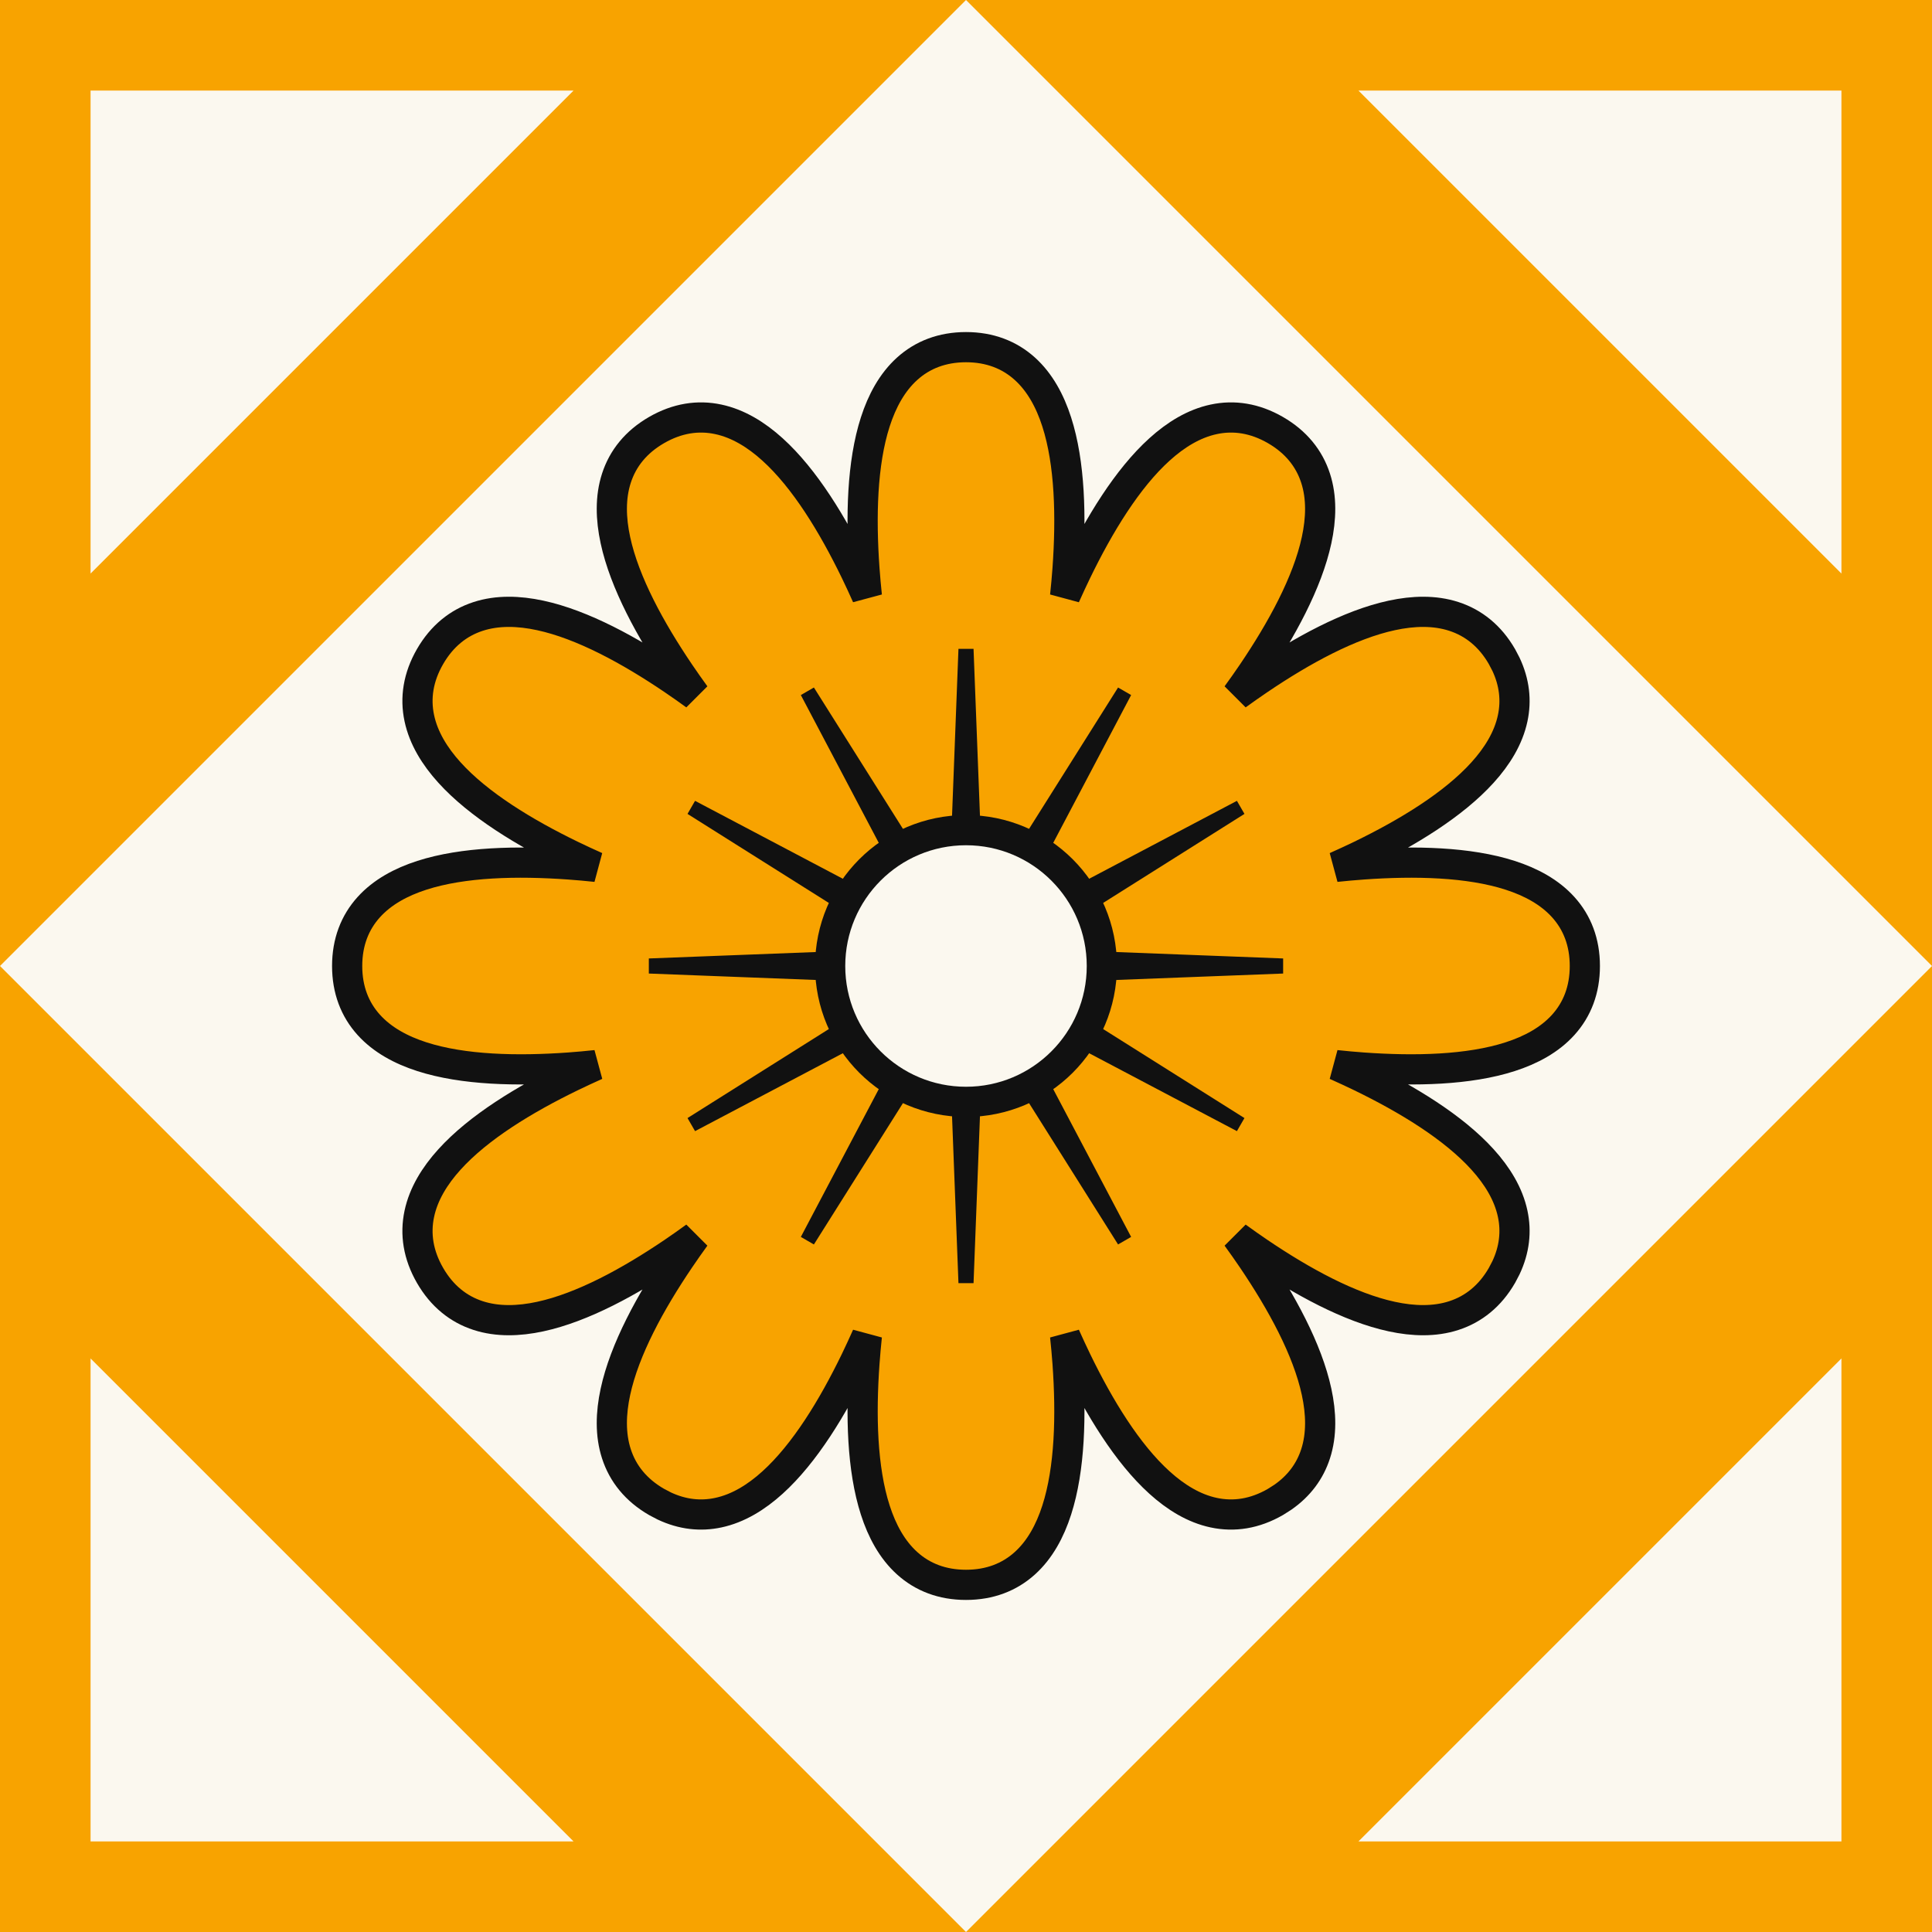
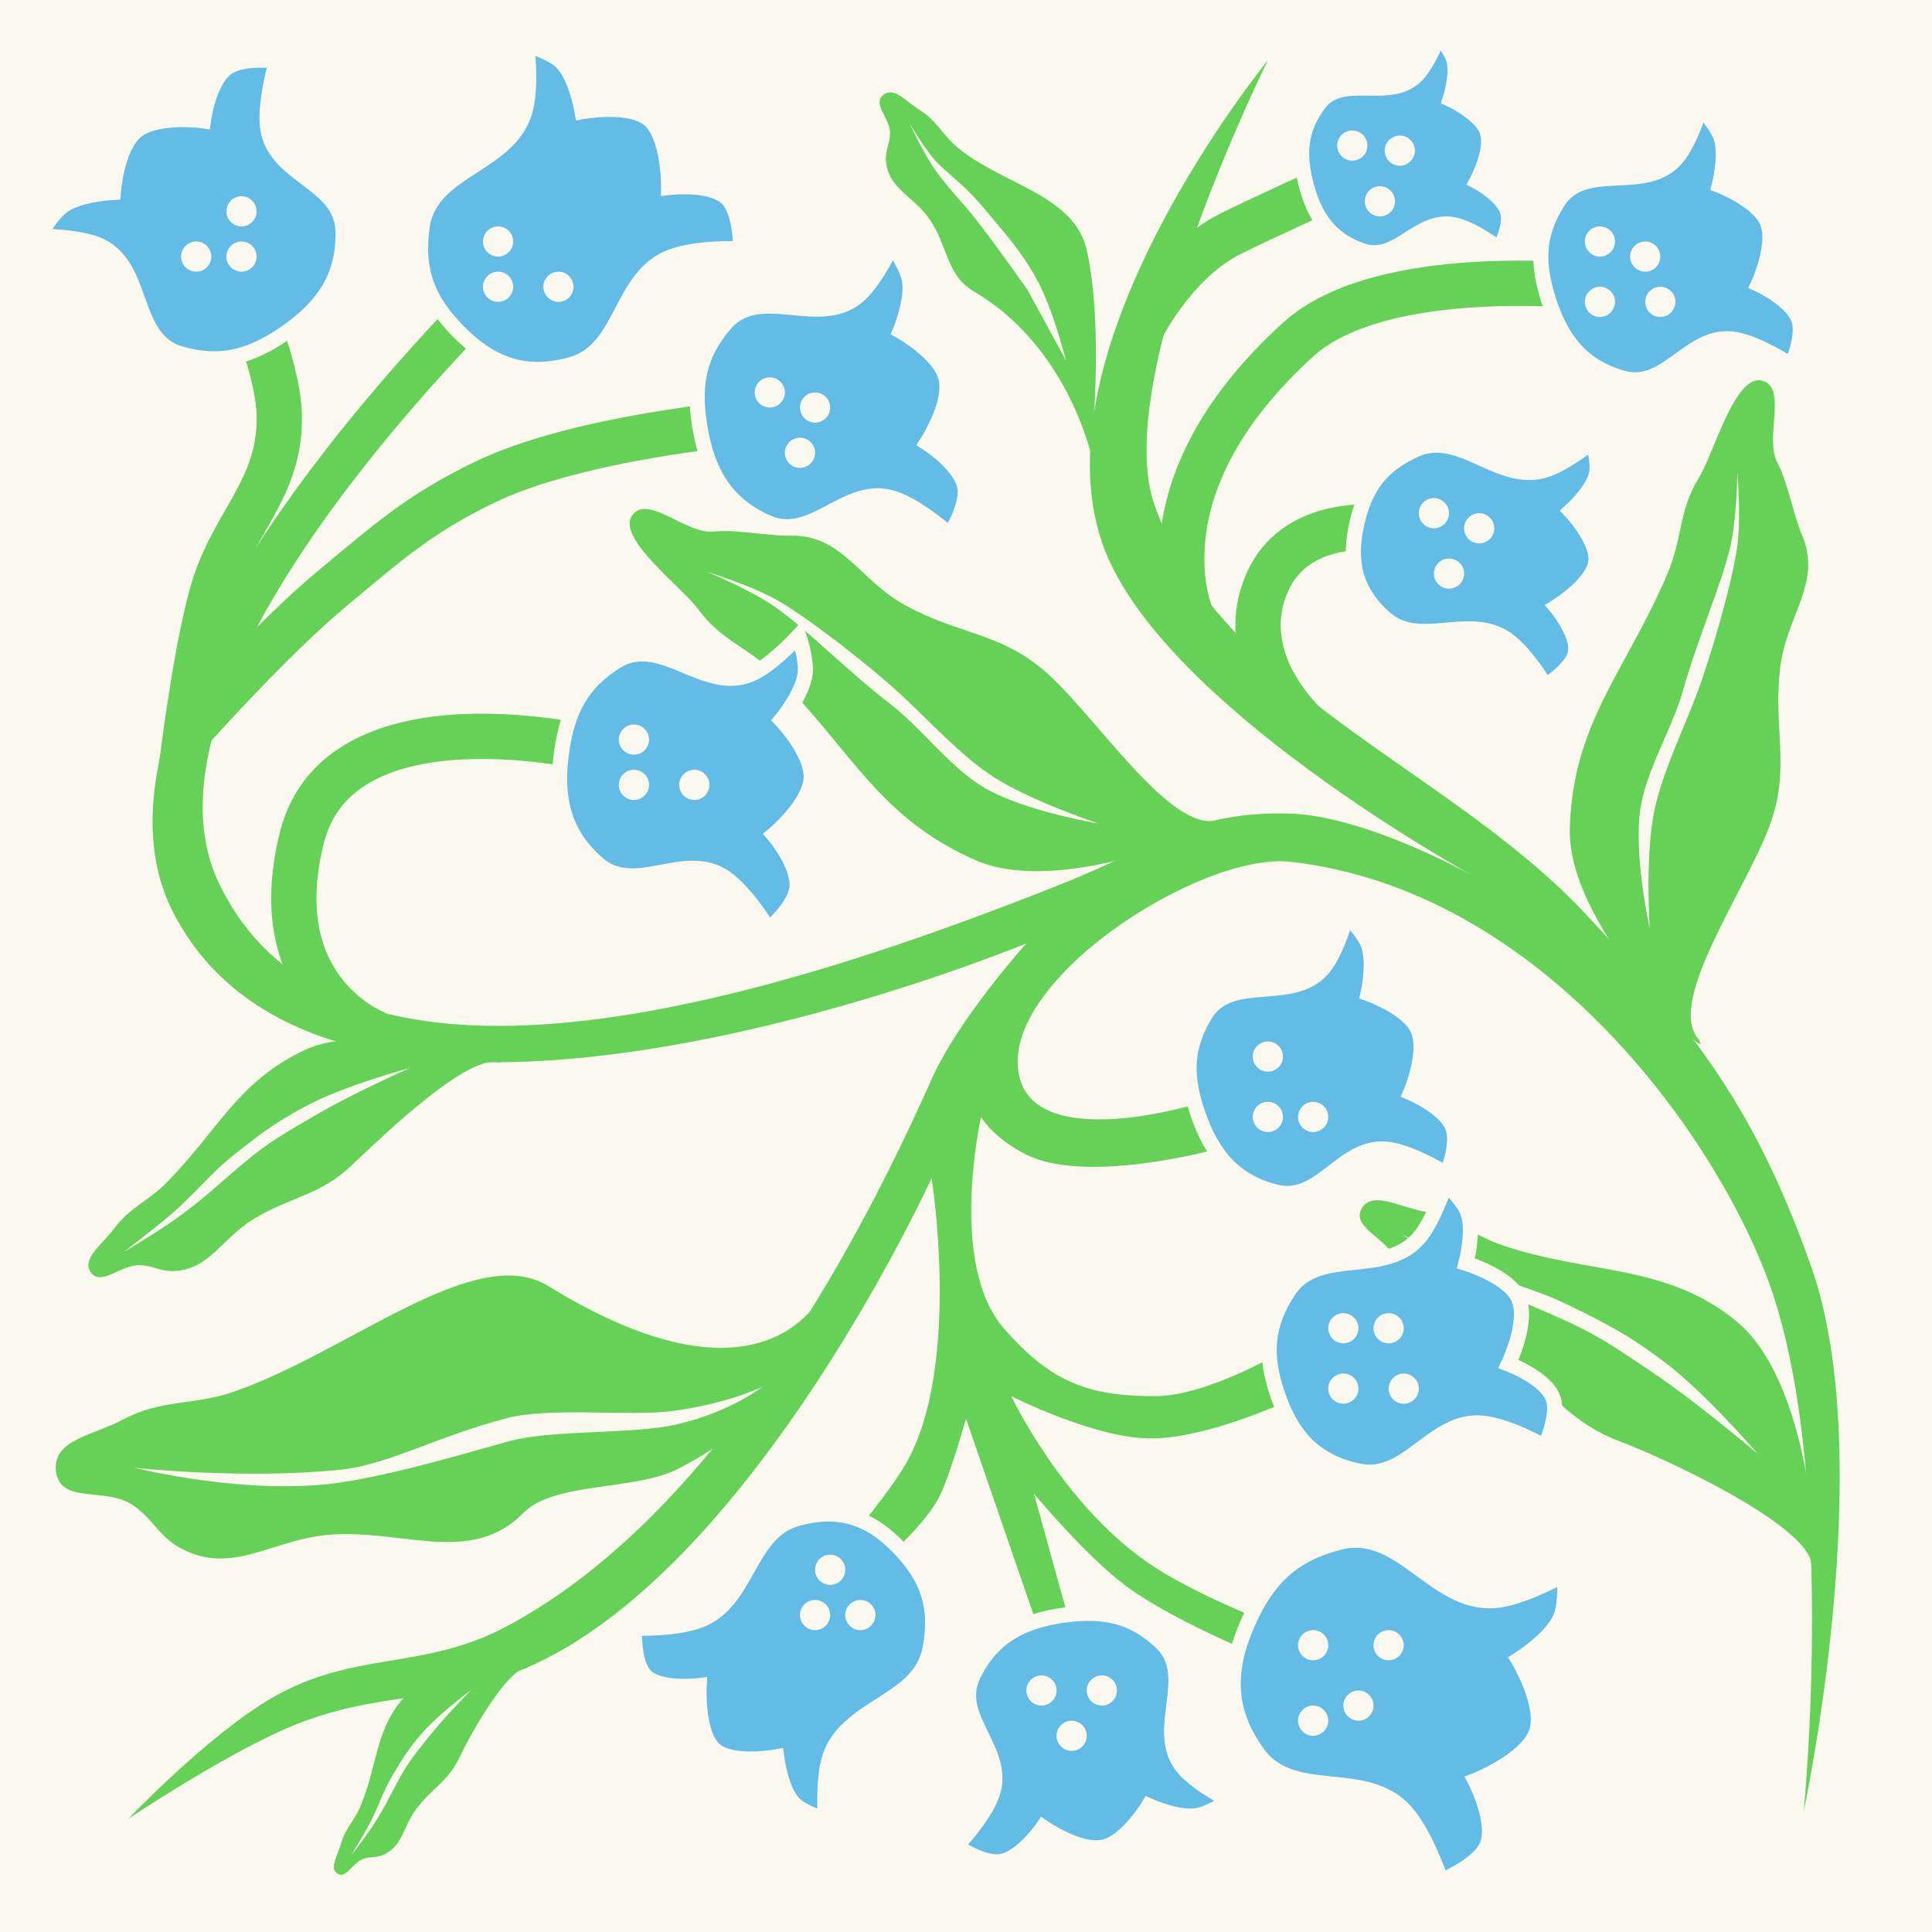
- <svg xmlns="http://www.w3.org/2000/svg" width="64" height="64" viewBox="0 0 64 64" fill="none">
-   <g clip-path="url(#clip0_2741_1999)">
-     <rect width="64" height="64" fill="#F8A300" />
-     <rect width="45.255" height="45.255" transform="translate(0 32) rotate(-45)" fill="#FBF8EF" />
-     <path d="M32 11.5C32.787 11.5 33.438 11.754 33.948 12.214C34.448 12.665 34.783 13.286 35.005 13.976C35.447 15.347 35.487 17.128 35.364 18.848C35.343 19.148 35.314 19.448 35.283 19.745C35.406 19.472 35.532 19.198 35.663 18.928C36.416 17.377 37.342 15.854 38.41 14.888C38.948 14.401 39.548 14.031 40.206 13.891C40.878 13.747 41.569 13.853 42.25 14.246C42.931 14.639 43.368 15.185 43.58 15.839C43.788 16.479 43.767 17.184 43.614 17.893C43.311 19.301 42.455 20.864 41.489 22.292C41.321 22.541 41.146 22.786 40.971 23.028C41.213 22.853 41.459 22.679 41.708 22.511C43.136 21.545 44.699 20.689 46.107 20.386C46.816 20.233 47.521 20.212 48.161 20.42C48.815 20.632 49.361 21.069 49.754 21.75L49.888 22.006C50.169 22.604 50.235 23.206 50.109 23.794C49.969 24.452 49.599 25.052 49.112 25.59C48.146 26.658 46.623 27.584 45.072 28.337C44.801 28.468 44.527 28.593 44.254 28.716C44.552 28.685 44.852 28.657 45.152 28.636C46.872 28.513 48.653 28.553 50.024 28.995C50.715 29.217 51.335 29.552 51.786 30.052C52.246 30.562 52.5 31.213 52.5 32C52.5 32.787 52.246 33.438 51.786 33.948C51.335 34.448 50.715 34.783 50.024 35.005C48.653 35.447 46.872 35.487 45.152 35.364C44.852 35.343 44.552 35.314 44.254 35.283C44.527 35.406 44.801 35.532 45.072 35.663C46.623 36.416 48.146 37.342 49.112 38.41C49.599 38.948 49.969 39.548 50.109 40.206C50.235 40.794 50.169 41.396 49.888 41.994L49.754 42.25C49.361 42.931 48.815 43.368 48.161 43.58C47.521 43.788 46.816 43.767 46.107 43.614C44.699 43.311 43.136 42.455 41.708 41.489C41.459 41.321 41.213 41.146 40.971 40.971C41.146 41.213 41.321 41.459 41.489 41.708C42.455 43.136 43.311 44.699 43.614 46.107C43.767 46.816 43.788 47.521 43.58 48.161C43.395 48.733 43.037 49.222 42.494 49.599L42.25 49.754C41.569 50.147 40.878 50.253 40.206 50.109C39.548 49.969 38.948 49.599 38.41 49.112C37.342 48.146 36.416 46.623 35.663 45.072C35.532 44.801 35.406 44.527 35.283 44.254C35.314 44.552 35.343 44.852 35.364 45.152C35.487 46.872 35.447 48.653 35.005 50.024C34.783 50.715 34.448 51.335 33.948 51.786C33.438 52.246 32.787 52.5 32 52.5C31.213 52.5 30.562 52.246 30.052 51.786C29.552 51.335 29.217 50.715 28.995 50.024C28.553 48.653 28.513 46.872 28.636 45.152C28.657 44.852 28.685 44.552 28.716 44.254C28.593 44.527 28.468 44.801 28.337 45.072C27.584 46.623 26.658 48.146 25.59 49.112C25.052 49.599 24.452 49.969 23.794 50.109C23.206 50.235 22.604 50.169 22.006 49.888L21.75 49.754C21.069 49.361 20.632 48.815 20.42 48.161C20.212 47.521 20.233 46.816 20.386 46.107C20.689 44.699 21.545 43.136 22.511 41.708C22.679 41.459 22.853 41.213 23.028 40.971C22.786 41.146 22.541 41.321 22.292 41.489C20.864 42.455 19.301 43.311 17.893 43.614C17.184 43.767 16.479 43.788 15.839 43.58C15.185 43.368 14.639 42.931 14.246 42.25C13.853 41.569 13.747 40.878 13.891 40.206C14.031 39.548 14.401 38.948 14.888 38.41C15.854 37.342 17.377 36.416 18.928 35.663C19.198 35.532 19.472 35.406 19.745 35.283C19.448 35.314 19.148 35.343 18.848 35.364C17.128 35.487 15.347 35.447 13.976 35.005C13.286 34.783 12.665 34.448 12.214 33.948C11.754 33.438 11.5 32.787 11.5 32C11.5 31.213 11.754 30.562 12.214 30.052C12.665 29.552 13.286 29.217 13.976 28.995C15.347 28.553 17.128 28.513 18.848 28.636C19.148 28.657 19.448 28.685 19.745 28.716C19.472 28.594 19.198 28.468 18.928 28.337C17.377 27.584 15.854 26.658 14.888 25.59C14.401 25.052 14.031 24.452 13.891 23.794C13.747 23.122 13.853 22.431 14.246 21.75C14.639 21.069 15.185 20.632 15.839 20.42C16.479 20.212 17.184 20.233 17.893 20.386C19.301 20.689 20.864 21.545 22.292 22.511C22.541 22.679 22.786 22.853 23.028 23.028C22.853 22.786 22.679 22.541 22.511 22.292C21.545 20.864 20.689 19.301 20.386 17.893C20.233 17.184 20.212 16.479 20.42 15.839C20.632 15.185 21.069 14.639 21.75 14.246C22.431 13.853 23.122 13.747 23.794 13.891C24.452 14.031 25.052 14.401 25.59 14.888C26.658 15.854 27.584 17.377 28.337 18.928C28.468 19.198 28.594 19.472 28.716 19.745C28.685 19.448 28.657 19.148 28.636 18.848C28.513 17.128 28.553 15.347 28.995 13.976C29.217 13.286 29.552 12.665 30.052 12.214C30.562 11.754 31.213 11.5 32 11.5Z" fill="#F8A300" stroke="#111111" />
-     <path d="M32.322 29.875L32.353 30.682L32.783 29.999L37.249 22.908L33.342 30.32L32.965 31.035L33.68 30.658L41.091 26.75L34.001 31.217L33.318 31.646L34.125 31.678L42.496 32L34.125 32.322L33.318 32.353L34.001 32.783L41.091 37.249L33.68 33.342L32.965 32.965L33.342 33.68L37.249 41.091L32.783 34.001L32.353 33.318L32.322 34.125L32 42.496L31.678 34.125L31.646 33.318L31.217 34.001L26.75 41.091L30.658 33.68L31.035 32.965L30.32 33.342L22.908 37.249L29.999 32.783L30.682 32.353L29.875 32.322L21.503 32L29.875 31.678L30.682 31.646L29.999 31.217L22.908 26.75L30.32 30.658L31.035 31.035L30.658 30.32L26.75 22.908L31.217 29.999L31.646 30.682L31.678 29.875L32 21.503L32.322 29.875Z" stroke="#111111" stroke-width="0.5" />
-     <rect x="27.5" y="27.5" width="9" height="9" rx="4.5" fill="#FBF8EF" stroke="#111111" />
-     <path d="M61 45V61H45L61 45Z" fill="#FBF8EF" />
-     <path d="M45 3H61V19L45 3Z" fill="#FBF8EF" />
-     <path d="M19 3H3V19L19 3Z" fill="#FBF8EF" />
-     <path d="M19 61H3V45L19 61Z" fill="#FBF8EF" />
+ <svg xmlns="http://www.w3.org/2000/svg" width="128" height="128" viewBox="0 0 128 128" fill="none">
+   <g clip-path="url(#clip0_2804_474)">
+     <rect width="128" height="128" transform="matrix(0 1 1 0 0 0)" fill="#FBF8EF" />
+     <path d="M94.239 80.241C92.656 79.932 90.842 78.867 90.195 80.104C89.559 81.32 91.824 82.011 92.452 83.391C92.939 84.461 92.693 85.175 93.278 86.214C94.675 88.694 97.345 88.515 99.848 90.148C102.818 92.087 103.901 94.189 107.204 95.448C110.919 96.864 119.501 101 120 103.5C120.499 106 120.5 91.975 114.999 87.5C110.329 83.701 105.284 84.455 99.545 82.504C97.421 81.782 96.415 80.664 94.239 80.241Z" fill="#65D157" />
+     <path d="M116.459 96.322C116.459 96.322 112.976 92.271 110.266 90.23C108.006 88.527 106.552 87.746 103.987 86.5C101.417 85.251 99.771 85.029 97.162 83.864C95.462 83.105 92.876 81.775 92.876 81.775C92.876 81.775 95.289 83.393 96.91 84.305C99.413 85.713 101.132 86.332 103.568 87.429C106.095 88.567 107.37 89.508 109.67 91.055C112.454 92.928 116.459 96.322 116.459 96.322Z" fill="#FBF8EF" />
+     <path d="M22.582 122.18C22.374 122.938 21.791 123.78 22.368 124.139C22.936 124.492 23.354 123.417 24.047 123.163C24.584 122.966 24.923 123.111 25.448 122.865C26.704 122.277 26.715 120.973 27.599 119.817C28.649 118.445 29.71 117.996 30.442 116.437C31.266 114.685 33.589 110.667 34.822 110.516C36.054 110.365 29.241 109.852 26.867 112.36C24.851 114.491 25.032 116.968 23.875 119.685C23.447 120.69 22.867 121.138 22.582 122.18Z" fill="#65D157" />
+     <path d="M31.206 111.974C31.206 111.974 29.111 113.518 28.021 114.76C27.111 115.796 26.679 116.473 25.98 117.674C25.279 118.876 25.111 119.668 24.45 120.892C24.019 121.691 23.279 122.898 23.279 122.898C23.279 122.898 24.153 121.785 24.655 121.031C25.43 119.867 25.794 119.054 26.416 117.911C27.061 116.725 27.564 116.14 28.4 115.079C29.411 113.795 31.206 111.974 31.206 111.974Z" fill="#FBF8EF" />
+     <path d="M84 4C84 4 68.592 22.811 73 35.905C76.595 46.585 97.763 58.118 97.763 58.118C97.763 58.118 90.543 54.042 85.469 53.903C78.9 53.724 76.726 56.021 70.501 58.5C52.796 65.55 22.675 75.714 14.5 58.5C7.651 44.078 35.898 18.041 35.898 18.041L33.101 16.957C33.101 16.957 3.43 44.926 11.5 60.499C22.382 81.499 68.001 62.499 68.001 62.499C68.001 62.499 63.5 67.499 61.722 71.5C54.444 87.869 44.869 101.726 33.595 107.737C27.976 110.733 23.508 109.304 18.001 112.5C13.806 114.934 8.501 120.5 8.501 120.5C8.501 120.5 14.666 116.375 19.001 114.5C25.073 111.872 29.397 113.033 35.405 110.262C50.156 103.456 61.722 78.047 61.722 78.047C61.722 78.047 63.726 90.569 60.001 97C59.159 98.453 57.501 100.5 57.501 100.5L59.501 102.5C59.501 102.5 61.599 100.567 62.335 98.954C63.018 97.459 64.001 94 64.001 94L69.001 108.5L71.001 108L68.5 98.954C68.5 98.954 71.847 102.994 74.501 105C77.497 107.265 83.001 109.5 83.001 109.5L84.001 107.5C84.001 107.5 78.865 105.5 76.001 103.5C70.305 99.523 67.001 92.5 67.001 92.5C67.001 92.5 72.322 95.191 76.001 95.296C80.054 95.412 86.001 92.5 86.001 92.5L85.001 89.5C85.001 89.5 80.021 92.509 76.501 92.5C72.218 92.488 69.68 91.66 66.501 88C62.787 83.725 65.001 74 65.001 74C65.001 74 65.758 75.379 68.001 76.5C72.001 78.5 80.484 76.157 80.484 76.157L78.865 73.249C78.865 73.249 68.921 76.197 67.582 71.5C65.796 65.236 79.51 56.4 85.532 57.096C102.001 59 113.35 74.868 117.026 84.502C121.794 96.999 119.5 120 119.5 120C119.5 120 124.516 96.685 119.998 83.921C116.374 73.682 112.5 68.499 105 60.499C95.965 50.861 80.928 45.9 76.501 33.499C73.5 25.094 84 4 84 4Z" fill="#65D157" />
+     <path d="M97.122 83.696C97.122 83.696 99.932 84.548 100.601 85.998C101.306 87.525 99.942 90.37 99.942 90.37C99.942 90.37 102.474 91.304 102.913 92.69C103.278 93.845 102.35 95.825 102.35 95.825C102.35 95.825 100.004 94.482 98.281 94.292C94.939 93.923 93.307 98.133 90.037 97.463C87.061 96.853 85.539 95.068 84.622 92.324C83.795 89.847 83.845 87.85 85.365 85.532C87.356 82.495 91.899 84.748 94.135 81.86C95.061 80.664 95.779 78.423 95.779 78.423C95.779 78.423 96.903 79.442 97.239 80.308C97.709 81.521 97.122 83.696 97.122 83.696Z" fill="#63BCE5" stroke="#FBF8EF" />
+     <path d="M100.593 109.959C100.593 109.959 102.379 112.934 101.807 114.72C101.204 116.6 97.73 117.968 97.73 117.968C97.73 117.968 99.207 120.793 98.483 122.339C97.88 123.626 95.48 124.596 95.48 124.596C95.48 124.596 94.495 121.567 93.133 120.029C90.492 117.046 85.689 119.379 83.354 116.194C81.227 113.294 81.318 110.54 82.709 107.441C83.964 104.644 85.605 102.96 88.796 102.171C92.974 101.136 95.163 106.704 99.437 105.993C101.208 105.699 103.632 104.337 103.632 104.337C103.632 104.337 103.804 106.113 103.406 107.128C102.848 108.55 100.593 109.959 100.593 109.959Z" fill="#63BCE5" stroke="#FBF8EF" />
+     <path d="M51.451 116.393C51.451 116.393 48.533 116.937 47.365 115.938C46.137 114.887 46.322 111.674 46.322 111.674C46.322 111.674 43.629 112.015 42.7 110.966C41.926 110.092 42.035 107.866 42.035 107.866C42.035 107.866 44.709 107.983 46.373 107.348C49.601 106.117 49.517 101.543 52.792 100.619C55.773 99.778 57.854 100.68 59.739 102.734C61.439 104.587 62.148 106.418 61.62 109.227C60.929 112.907 55.879 112.995 54.905 116.655C54.502 118.171 54.686 120.535 54.686 120.535C54.686 120.535 53.262 120.139 52.624 119.513C51.731 118.635 51.451 116.393 51.451 116.393Z" fill="#63BCE5" stroke="#FBF8EF" />
+     <path d="M76.102 119.627C76.102 119.627 74.677 122.006 73.144 122.369C71.531 122.75 69.106 121.059 69.106 121.059C69.106 121.059 67.663 123.176 66.242 123.341C65.058 123.479 63.366 122.321 63.366 122.321C63.366 122.321 65.159 120.439 65.715 118.925C66.794 115.987 63.121 113.831 64.472 111.009C65.703 108.44 67.74 107.368 70.564 106.998C73.112 106.663 75.011 107.036 76.899 108.78C79.372 111.065 76.23 114.77 78.507 117.249C79.45 118.276 81.438 119.289 81.438 119.289C81.438 119.289 80.219 120.13 79.317 120.288C78.055 120.511 76.102 119.627 76.102 119.627Z" fill="#63BCE5" stroke="#FBF8EF" />
+     <path d="M90.638 65.827C90.638 65.827 93.26 66.745 93.925 68.175C94.625 69.681 93.456 72.401 93.456 72.401C93.456 72.401 95.824 73.389 96.273 74.749C96.647 75.882 95.853 77.776 95.853 77.776C95.853 77.776 93.644 76.397 92.047 76.157C88.948 75.693 87.575 79.73 84.534 78.975C81.766 78.287 80.303 76.505 79.369 73.81C78.526 71.378 78.509 69.44 79.838 67.236C81.58 64.349 85.848 66.683 87.821 63.949C88.638 62.816 89.23 60.662 89.23 60.662C89.23 60.662 90.3 61.688 90.638 62.54C91.111 63.734 90.638 65.827 90.638 65.827Z" fill="#63BCE5" stroke="#FBF8EF" />
+     <path d="M112.567 31.633C113.561 30.017 114.931 24.812 116.714 25.215C118.467 25.61 116.877 29.021 117.752 30.642C118.43 31.899 118.824 34.136 119.39 35.453C120.741 38.599 118.357 40.78 117.942 44.227C117.449 48.318 118.678 50.898 117.224 54.749C115.589 59.08 110.54 66.176 112.438 68.729C114.336 71.283 103.804 61.806 104.005 54.878C104.211 47.825 107.709 44.514 110.474 38.008C111.498 35.599 111.2 33.854 112.567 31.633Z" fill="#65D157" />
+     <path d="M109.299 61.504C109.299 61.504 108.227 56.719 108.674 53.618C109.043 51.06 110.768 48.314 111.478 45.829C112.553 42.064 114.005 38.859 114.617 36.306C115.077 34.384 115.107 31.269 115.107 31.269C115.107 31.269 115.379 34.438 115.067 36.429C114.659 39.037 113.242 43.819 112.366 46.112C111.458 48.492 110.082 51.312 109.586 53.81C108.987 56.835 109.299 61.504 109.299 61.504Z" fill="#FBF8EF" />
+     <path d="M46.286 40.398C45.157 38.873 40.837 35.662 41.875 34.157C42.895 32.679 45.468 35.425 47.298 35.217C48.717 35.056 50.94 35.524 52.373 35.49C55.796 35.408 56.932 38.433 59.976 40.103C63.588 42.085 66.44 41.906 69.472 44.69C72.882 47.821 77.586 55.15 80.662 54.341C83.739 53.531 71.02 59.773 64.666 57.004C58.198 54.186 56.429 49.705 51.422 44.715C49.568 42.868 47.837 42.494 46.286 40.398Z" fill="#65D157" />
+     <path d="M72.788 54.561C72.788 54.561 67.949 53.774 65.237 52.203C63.001 50.907 61.095 48.283 59.054 46.699C55.961 44.298 53.528 41.756 51.386 40.237C49.775 39.093 46.895 37.905 46.895 37.905C46.895 37.905 49.937 38.834 51.669 39.865C53.936 41.216 57.846 44.312 59.648 45.979C61.518 47.709 63.621 50.037 65.756 51.428C68.339 53.111 72.788 54.561 72.788 54.561Z" fill="#FBF8EF" />
+     <path d="M16 19C16 19 18.415 24.041 18.5 27.5C18.623 32.503 15.292 34.664 14 39.499C12.823 43.904 12 51 12 51" stroke="#65D157" stroke-width="3" />
+     <path d="M49.5 28C49.5 28 38.298 28.919 32 32C27.718 34.094 25.665 35.951 22 38.999C17.966 42.355 12.5 48.499 12.5 48.499" stroke="#65D157" stroke-width="3" />
+     <path d="M39.396 49.627C39.396 49.627 22.5 45.5 20 55.5C17.43 65.779 25 68.5 25 68.5" stroke="#65D157" stroke-width="3" />
+     <path d="M38.57 7.399C38.57 7.399 41.68 6.829 42.98 7.893C44.348 9.013 44.297 12.425 44.297 12.425C44.297 12.425 47.174 12.071 48.22 13.187C49.092 14.117 49.077 16.482 49.077 16.482C49.077 16.482 46.198 16.35 44.44 17.019C41.029 18.318 41.329 23.176 37.854 24.148C34.69 25.034 32.413 24.07 30.295 21.883C28.383 19.91 27.538 17.964 27.975 14.982C28.549 11.075 33.97 10.995 34.848 7.111C35.212 5.502 34.905 2.99 34.905 2.99C34.905 2.99 36.453 3.415 37.167 4.082C38.167 5.017 38.57 7.399 38.57 7.399Z" fill="#63BCE5" stroke="#FBF8EF" />
+     <path d="M7.508 12.746C7.508 12.746 7.715 9.795 8.999 8.711C10.349 7.57 13.472 8.009 13.472 8.009C13.472 8.009 13.822 5.299 15.094 4.457C16.153 3.755 18.321 4.039 18.321 4.039C18.321 4.039 17.524 6.695 17.725 8.403C18.117 11.716 22.649 11.995 22.726 15.331C22.795 18.368 21.375 20.37 18.868 22.085C16.606 23.632 14.62 24.193 11.983 23.445C8.529 22.465 9.73 17.427 6.369 16.167C4.976 15.645 2.597 15.641 2.597 15.641C2.597 15.641 3.351 14.253 4.132 13.667C5.225 12.847 7.508 12.746 7.508 12.746Z" fill="#63BCE5" stroke="#FBF8EF" />
+     <path d="M59.641 21.933C59.641 21.933 62.225 23.373 62.662 24.995C63.122 26.702 61.4 29.343 61.4 29.343C61.4 29.343 63.705 30.811 63.928 32.319C64.114 33.577 62.936 35.419 62.936 35.419C62.936 35.419 60.87 33.57 59.238 33.028C56.071 31.976 53.896 35.962 50.843 34.616C48.063 33.39 46.853 31.255 46.364 28.257C45.923 25.552 46.257 23.515 48.053 21.445C50.406 18.734 54.459 21.959 57.027 19.45C58.09 18.41 59.103 16.258 59.103 16.258C59.103 16.258 60.04 17.529 60.239 18.485C60.518 19.823 59.641 21.933 59.641 21.933Z" fill="#63BCE5" stroke="#FBF8EF" />
+     <path d="M51.758 47.703C51.758 47.703 53.803 49.841 53.742 51.52C53.677 53.287 51.253 55.302 51.253 55.302C51.253 55.302 53.022 57.385 52.79 58.892C52.597 60.148 50.928 61.561 50.928 61.561C50.928 61.561 49.499 59.184 48.1 58.185C45.385 56.245 42.13 59.412 39.61 57.225C37.316 55.233 36.79 52.836 37.207 49.827C37.584 47.112 38.504 45.265 40.831 43.817C43.88 41.921 46.8 46.199 49.994 44.559C51.317 43.88 52.92 42.122 52.92 42.122C52.92 42.122 53.44 43.613 53.348 44.585C53.219 45.946 51.758 47.703 51.758 47.703Z" fill="#63BCE5" stroke="#FBF8EF" />
+     <path d="M60.894 7.265C60.027 6.735 59.226 5.694 58.503 6.308C57.792 6.912 58.965 7.823 58.968 8.799C58.971 9.557 58.631 9.939 58.701 10.698C58.868 12.512 60.52 12.98 61.58 14.516C62.838 16.339 62.659 18.224 64.562 19.336C70.675 22.908 72.281 30.086 72.281 30.086C72.281 30.086 73.176 21.821 72.004 16.58C71.181 12.903 66.384 12.221 63.467 9.792C62.387 8.893 62.085 7.994 60.894 7.265Z" fill="#65D157" />
+     <path d="M70.619 23.868C70.619 23.868 69.793 20.6 68.781 18.677C67.732 16.685 66.454 15.325 65.359 13.999C64.264 12.673 63.624 12.171 62.316 10.997C61.463 10.232 60.268 8.183 60.268 8.183C60.268 8.183 61.248 10.282 61.976 11.28C63.043 12.742 63.666 13.267 64.696 14.584C66.076 16.347 68.079 19.213 68.079 19.213L70.619 23.868Z" fill="#FBF8EF" />
+     <path d="M89 12C89 12 83.327 14.579 81.501 15.5C77.692 17.419 75.5 22 75.5 22" stroke="#65D157" stroke-width="3" />
+     <path d="M105.5 19C105.5 19 91.582 17.425 86 22.5C75.001 32.5 79.001 41 79.001 41" stroke="#65D157" stroke-width="3" />
+     <path d="M92 35.001C92 35.001 86.047 34.001 84 38.5C81.499 44 87 48.5 87 48.5" stroke="#65D157" stroke-width="3" />
+     <path d="M8.11 94.07C6.184 95.103 3.398 95.379 3.719 97.541C4.034 99.667 6.993 98.507 8.778 99.702C10.163 100.629 10.484 101.762 11.947 102.56C15.441 104.467 18.124 101.872 22.099 101.66C26.951 101.4 31.276 103.686 34.688 100.226C36.738 98.146 42.055 98.791 44.936 97.309C53.779 92.758 54.951 85.498 54.7 85.537C54.448 85.575 50.965 94.2 36.321 85.202C31.517 82.25 23.228 89.492 15.568 92.176C12.732 93.169 10.758 92.649 8.11 94.07Z" fill="#65D157" />
+     <path d="M50.501 91.88C50.501 91.88 48.306 92.972 44.633 93.472C41.705 93.871 36.46 93.202 33.6 93.951C28.866 95.191 25.717 97.041 22.584 97.367C16.139 98.038 8.896 97.243 8.896 97.243C8.896 97.243 16.502 99.16 22.708 98.197C25.834 97.711 29.086 96.791 33.624 95.514C36.569 94.686 41.794 95.056 44.775 94.383C48.385 93.57 50.501 91.88 50.501 91.88Z" fill="#FBF8EF" />
+     <path d="M7.556 81.404C6.774 82.457 5.355 83.414 6.036 84.323C6.705 85.217 8.007 83.798 9.24 83.822C10.196 83.841 10.634 84.271 11.601 84.207C13.911 84.054 14.718 82.031 16.795 80.769C19.26 79.271 21.183 79.215 23.267 77.233L23.289 77.213C25.642 74.975 30.845 70.028 32.906 70.365C34.972 70.702 24.731 67.422 20.186 69.57C15.758 71.662 14.528 74.781 11.081 78.306C9.805 79.611 8.631 79.957 7.556 81.404Z" fill="#65D157" />
+     <path d="M27.16 70.751C27.16 70.751 22.964 71.884 20.515 73.155C18.471 74.215 17.388 75.007 15.573 76.451C13.754 77.898 13.013 79.028 11.242 80.533C10.087 81.514 8.203 82.944 8.203 82.944C8.203 82.944 10.238 81.742 11.476 80.873C13.389 79.531 14.447 78.487 16.107 77.085C17.83 75.63 18.968 75.026 20.911 73.882C23.263 72.497 27.16 70.751 27.16 70.751Z" fill="#FBF8EF" />
+     <path d="M104.057 33.858C104.057 33.858 105.892 35.803 105.729 37.209C105.558 38.689 103.099 40.205 103.099 40.205C103.099 40.205 104.673 42.084 104.357 43.333C104.093 44.374 102.399 45.44 102.399 45.44C102.399 45.44 101.171 43.339 99.886 42.397C97.393 40.569 94.064 42.992 91.774 40.97C89.689 39.13 89.332 37.077 89.919 34.58C90.45 32.327 91.451 30.842 93.78 29.796C96.831 28.425 99.378 32.232 102.553 31.087C103.868 30.613 105.52 29.253 105.52 29.253C105.52 29.253 105.928 30.544 105.78 31.354C105.572 32.488 104.057 33.858 104.057 33.858Z" fill="#63BCE5" stroke="#FBF8EF" />
+     <path d="M96.074 6.576C96.074 6.576 98.097 7.5 98.521 8.689C98.968 9.941 97.836 12.023 97.836 12.023C97.836 12.023 99.652 12.984 99.909 14.101C100.124 15.032 99.352 16.484 99.352 16.484C99.352 16.484 97.693 15.222 96.437 14.914C94.002 14.315 92.61 17.433 90.242 16.607C88.086 15.855 87.051 14.327 86.505 12.11C86.012 10.11 86.141 8.564 87.362 6.905C88.963 4.732 92.193 6.906 93.966 4.872C94.701 4.03 95.331 2.356 95.331 2.356C95.331 2.356 96.109 3.252 96.316 3.956C96.605 4.942 96.074 6.576 96.074 6.576Z" fill="#63BCE5" stroke="#FBF8EF" />
+     <path d="M113.905 12.28C113.905 12.28 116.461 13.259 117.074 14.687C117.719 16.19 116.489 18.835 116.489 18.835C116.489 18.835 118.792 19.876 119.195 21.228C119.53 22.355 118.693 24.197 118.693 24.197C118.693 24.197 116.558 22.775 114.993 22.493C111.955 21.945 110.485 25.881 107.513 25.049C104.807 24.291 103.418 22.494 102.577 19.813C101.818 17.394 101.857 15.485 103.23 13.353C105.029 10.562 109.164 12.983 111.186 10.348C112.023 9.257 112.668 7.153 112.668 7.153C112.668 7.153 113.693 8.194 114.001 9.043C114.432 10.232 113.905 12.28 113.905 12.28Z" fill="#63BCE5" stroke="#FBF8EF" />
+     <circle cx="1" cy="1" r="1" transform="matrix(0 1 1 0 105 15)" fill="#FBF8EF" />
+     <circle cx="1" cy="1" r="1" transform="matrix(0 1 1 0 105 19)" fill="#FBF8EF" />
+     <circle cx="1" cy="1" r="1" transform="matrix(0 1 1 0 108 16)" fill="#FBF8EF" />
+     <circle cx="1" cy="1" r="1" transform="matrix(0 1 1 0 109 19)" fill="#FBF8EF" />
+     <circle cx="1" cy="1" r="1" transform="matrix(0 1 1 0 94 33)" fill="#FBF8EF" />
+     <circle cx="1" cy="1" r="1" transform="matrix(0 1 1 0 95 37)" fill="#FBF8EF" />
+     <circle cx="1" cy="1" r="1" transform="matrix(0 1 1 0 97 34)" fill="#FBF8EF" />
+     <circle cx="1" cy="1" r="1" transform="matrix(0.213392 0.976967 0.976967 -0.213392 88.4043 8.87988)" fill="#FBF8EF" />
+     <circle cx="1" cy="1" r="1" transform="matrix(0.213392 0.976967 0.976967 -0.213392 90.2349 12.5742)" fill="#FBF8EF" />
+     <circle cx="1" cy="1" r="1" transform="matrix(0.213392 0.976967 0.976967 -0.213392 91.5488 9.2168)" fill="#FBF8EF" />
+     <circle cx="1" cy="1" r="1" transform="matrix(0 1 1 0 83 69)" fill="#FBF8EF" />
+     <circle cx="1" cy="1" r="1" transform="matrix(0 1 1 0 83 73)" fill="#FBF8EF" />
+     <circle cx="1" cy="1" r="1" transform="matrix(0 1 1 0 86 73)" fill="#FBF8EF" />
+     <circle cx="1" cy="1" r="1" transform="matrix(0 1 1 0 88 87)" fill="#FBF8EF" />
+     <circle cx="1" cy="1" r="1" transform="matrix(0 1 1 0 88 91)" fill="#FBF8EF" />
+     <circle cx="1" cy="1" r="1" transform="matrix(0 1 1 0 92 91)" fill="#FBF8EF" />
+     <circle cx="1" cy="1" r="1" transform="matrix(0 1 1 0 91 87)" fill="#FBF8EF" />
+     <circle cx="1" cy="1" r="1" transform="matrix(0 1 1 0 86 108)" fill="#FBF8EF" />
+     <circle cx="1" cy="1" r="1" transform="matrix(0 1 1 0 86 113)" fill="#FBF8EF" />
+     <circle cx="1" cy="1" r="1" transform="matrix(0 1 1 0 89 112)" fill="#FBF8EF" />
+     <circle cx="1" cy="1" r="1" transform="matrix(0 1 1 0 91 108)" fill="#FBF8EF" />
+     <circle cx="1" cy="1" r="1" transform="matrix(0 1 1 0 68 111)" fill="#FBF8EF" />
+     <circle cx="1" cy="1" r="1" transform="matrix(0 1 1 0 72 111)" fill="#FBF8EF" />
+     <circle cx="1" cy="1" r="1" transform="matrix(0 1 1 0 70 114)" fill="#FBF8EF" />
+     <circle cx="1" cy="1" r="1" transform="matrix(0 1 1 0 53 106)" fill="#FBF8EF" />
+     <circle cx="1" cy="1" r="1" transform="matrix(0 1 1 0 56 106)" fill="#FBF8EF" />
+     <circle cx="1" cy="1" r="1" transform="matrix(0 1 1 0 54 103)" fill="#FBF8EF" />
+     <circle cx="1" cy="1" r="1" transform="matrix(0 1 1 0 41 48)" fill="#FBF8EF" />
+     <circle cx="1" cy="1" r="1" transform="matrix(0 1 1 0 41 51)" fill="#FBF8EF" />
+     <circle cx="1" cy="1" r="1" transform="matrix(0 1 1 0 45 51)" fill="#FBF8EF" />
+     <circle cx="1" cy="1" r="1" transform="matrix(0 1 1 0 50 25)" fill="#FBF8EF" />
+     <circle cx="1" cy="1" r="1" transform="matrix(0 1 1 0 52 29)" fill="#FBF8EF" />
+     <circle cx="1" cy="1" r="1" transform="matrix(0 1 1 0 53 26)" fill="#FBF8EF" />
+     <circle cx="1" cy="1" r="1" transform="matrix(0 1 1 0 32 15)" fill="#FBF8EF" />
+     <circle cx="1" cy="1" r="1" transform="matrix(0 1 1 0 32 18)" fill="#FBF8EF" />
+     <circle cx="1" cy="1" r="1" transform="matrix(0 1 1 0 36 18)" fill="#FBF8EF" />
+     <circle cx="1" cy="1" r="1" transform="matrix(0 1 1 0 12 16)" fill="#FBF8EF" />
+     <circle cx="1" cy="1" r="1" transform="matrix(0 1 1 0 15 16)" fill="#FBF8EF" />
+     <circle cx="1" cy="1" r="1" transform="matrix(0 1 1 0 15 13)" fill="#FBF8EF" />
  </g>
  <defs>
-     <clipPath id="clip0_2741_1999">
-       <rect width="64" height="64" fill="white" />
+     <clipPath id="clip0_2804_474">
+       <rect width="128" height="128" fill="white" transform="matrix(0 1 1 0 0 0)" />
    </clipPath>
  </defs>
</svg>
